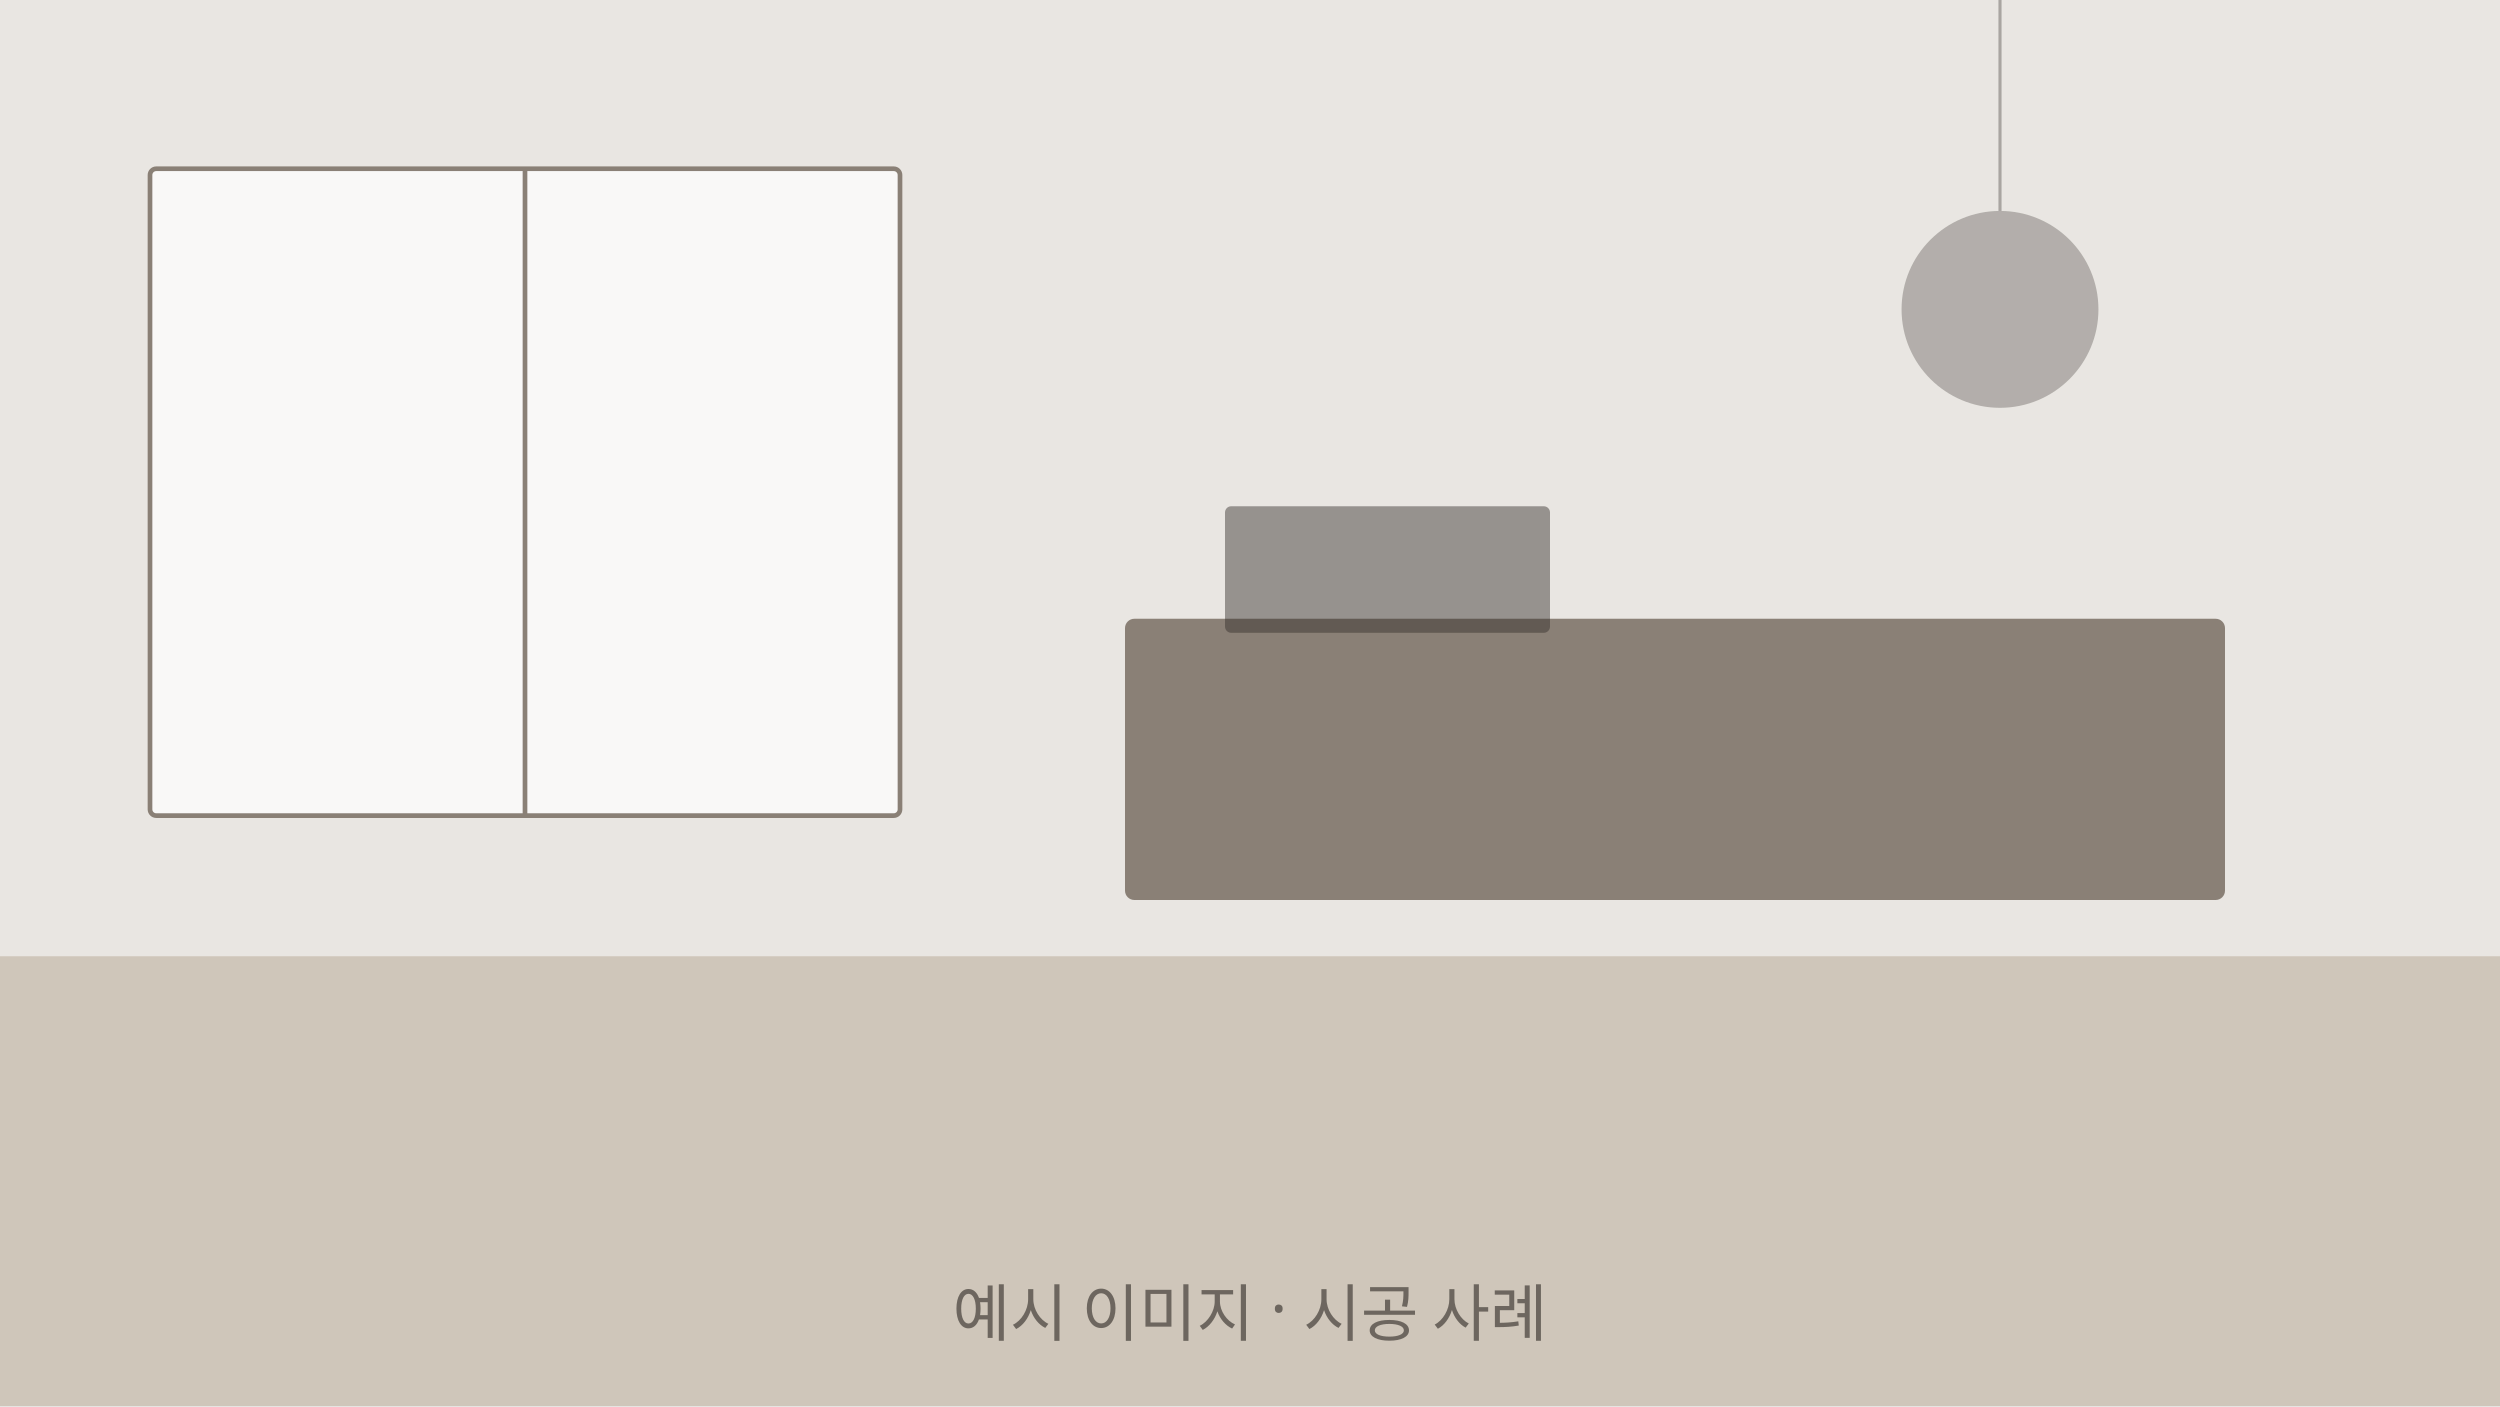
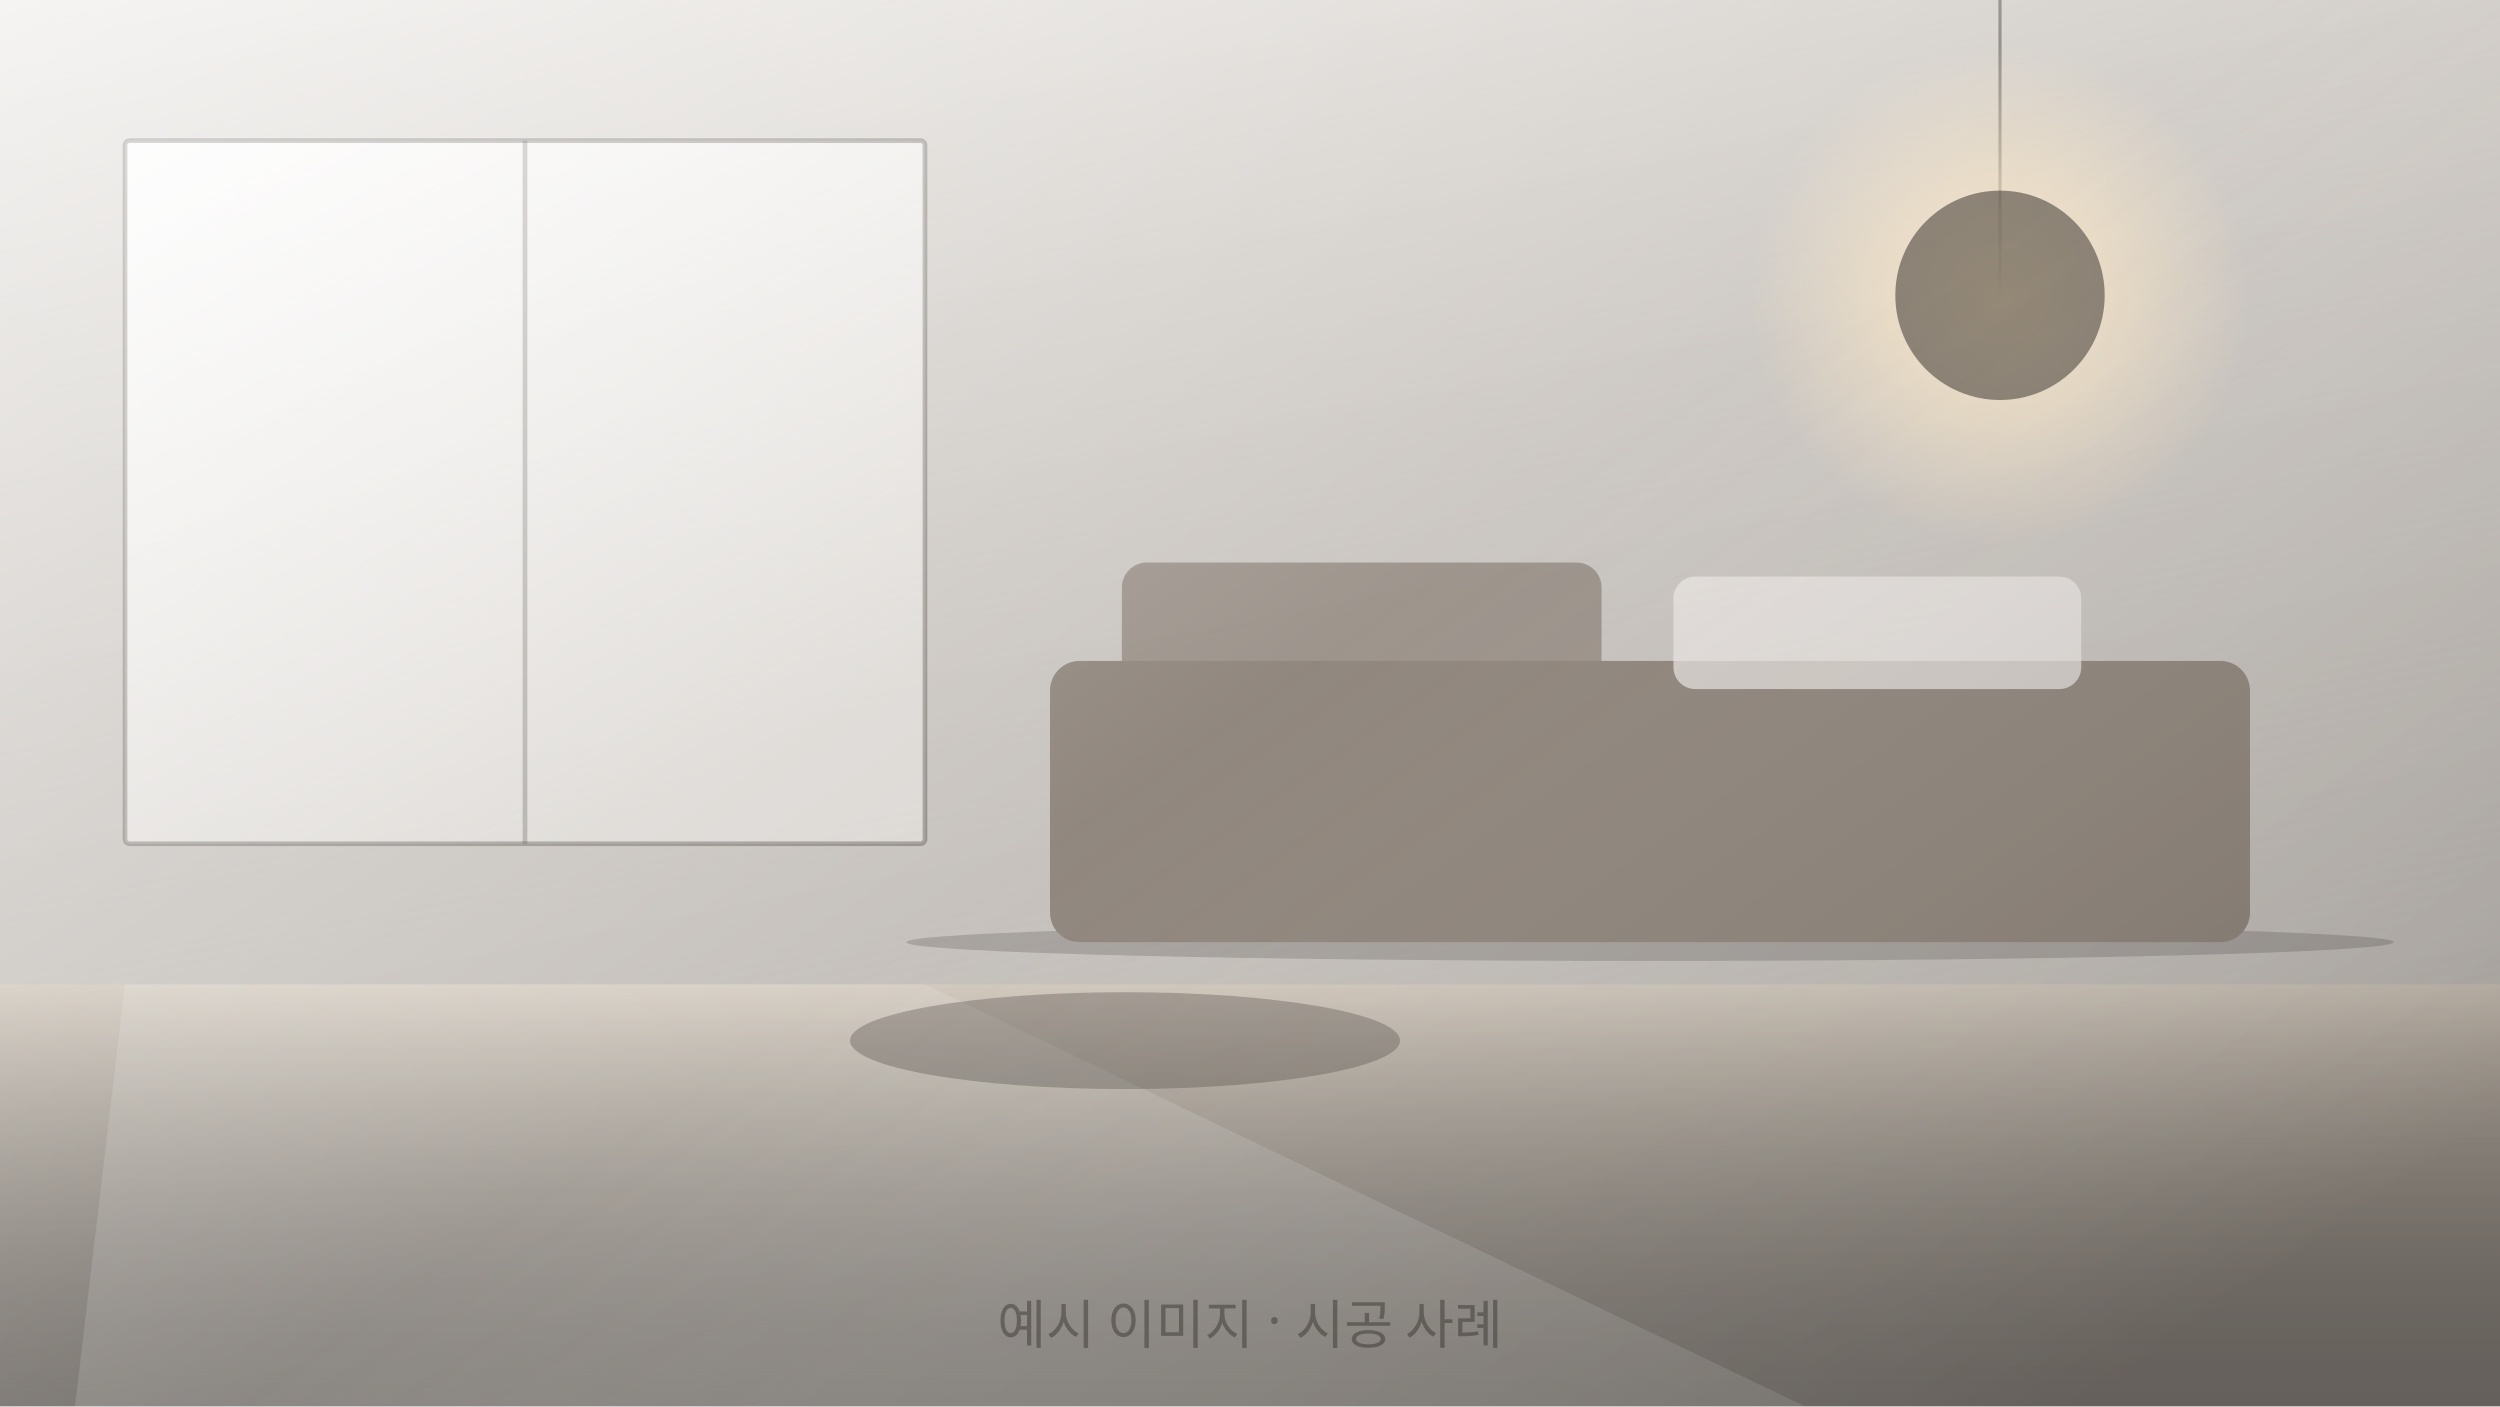
<svg xmlns="http://www.w3.org/2000/svg" viewBox="0 0 1600 900" width="1600" height="900" role="img" aria-label="예시 이미지 · 시공 사례">
-   <rect width="1600" height="900" fill="#E9E6E2" />
-   <rect y="612" width="1600" height="288" fill="#CFC6BA" />
-   <rect x="96" y="108" width="480" height="414" rx="4" fill="#FFFFFF" opacity=".72" />
-   <rect x="96" y="108" width="480" height="414" rx="4" fill="none" stroke="#8A8076" stroke-width="3" />
-   <line x1="336" y1="108" x2="336" y2="522" stroke="#8A8076" stroke-width="3" />
-   <rect x="720" y="396" width="704" height="180" rx="6" fill="#8A8076" />
-   <rect x="784" y="324" width="208" height="81" rx="4" fill="#312C27" opacity=".45" />
-   <circle cx="1280" cy="198" r="63" fill="#312C27" opacity=".30" />
-   <line x1="1280" y1="0" x2="1280" y2="135" stroke="#312C27" stroke-width="2" opacity=".35" />
-   <text x="800" y="855" text-anchor="middle" font-family="sans-serif" font-size="40" fill="#312C27" opacity=".62">예시 이미지 · 시공 사례</text>
+   <defs>
+     <linearGradient id="wall11" x1="0" y1="0" x2="0.35" y2="1">
+       <stop offset="0" stop-color="#E9E6E2" />
+       <stop offset="1" stop-color="#8A8076" stop-opacity=".45" />
+     </linearGradient>
+     <linearGradient id="floor11" x1="0" y1="0" x2="0" y2="1">
+       <stop offset="0" stop-color="#CFC6BA" />
+       <stop offset="1" stop-color="#312C27" stop-opacity=".55" />
+     </linearGradient>
+     <linearGradient id="light11" x1="0" y1="0" x2="1" y2="0.8">
+       <stop offset="0" stop-color="#ffffff" stop-opacity=".55" />
+       <stop offset=".55" stop-color="#ffffff" stop-opacity=".06" />
+       <stop offset="1" stop-color="#312C27" stop-opacity=".22" />
+     </linearGradient>
+     <linearGradient id="glass11" x1="0" y1="0" x2="0.6" y2="1">
+       <stop offset="0" stop-color="#ffffff" stop-opacity=".92" />
+       <stop offset="1" stop-color="#E9E6E2" stop-opacity=".6" />
+     </linearGradient>
+     <radialGradient id="lamp11" cx=".5" cy=".5" r=".5">
+       <stop offset="0" stop-color="#ffe9c4" stop-opacity=".95" />
+       <stop offset="1" stop-color="#ffe9c4" stop-opacity="0" />
+     </radialGradient>
+   </defs>
+   <rect width="1600" height="900" fill="url(#wall11)" />
+   <rect y="630" width="1600" height="270" fill="url(#floor11)" />
+   <rect x="80" y="90" width="512" height="450" rx="3" fill="url(#glass11)" />
+   <rect x="80" y="90" width="512" height="450" rx="3" fill="none" stroke="#312C27" stroke-opacity=".35" stroke-width="3" />
+   <line x1="336" y1="90" x2="336" y2="540" stroke="#312C27" stroke-opacity=".28" stroke-width="3" />
+   <polygon points="80,630 592,630 1155,900 48,900" fill="#fff" opacity=".13" />
+   <ellipse cx="1056" cy="603" rx="476" ry="12" fill="#312C27" opacity=".22" />
+   <rect x="672" y="423" width="768" height="180" rx="19" fill="#8A8076" />
+   <rect x="718" y="360" width="307" height="81" rx="16" fill="#8A8076" opacity=".78" />
+   <rect x="1071" y="369" width="261" height="72" rx="14" fill="#E9E6E2" opacity=".7" />
+   <ellipse cx="720" cy="666" rx="176" ry="31" fill="#312C27" opacity=".30" />
+   <line x1="1280" y1="0" x2="1280" y2="189" stroke="#312C27" stroke-opacity=".45" stroke-width="2" />
+   <circle cx="1280" cy="189" r="160" fill="url(#lamp11)" />
+   <circle cx="1280" cy="189" r="67" fill="#312C27" opacity=".55" />
+   <rect width="1600" height="900" fill="url(#light11)" />
+   <text x="800" y="860" text-anchor="middle" font-family="sans-serif" font-size="34" fill="#312C27" opacity=".45">예시 이미지 · 시공 사례</text>
</svg>
